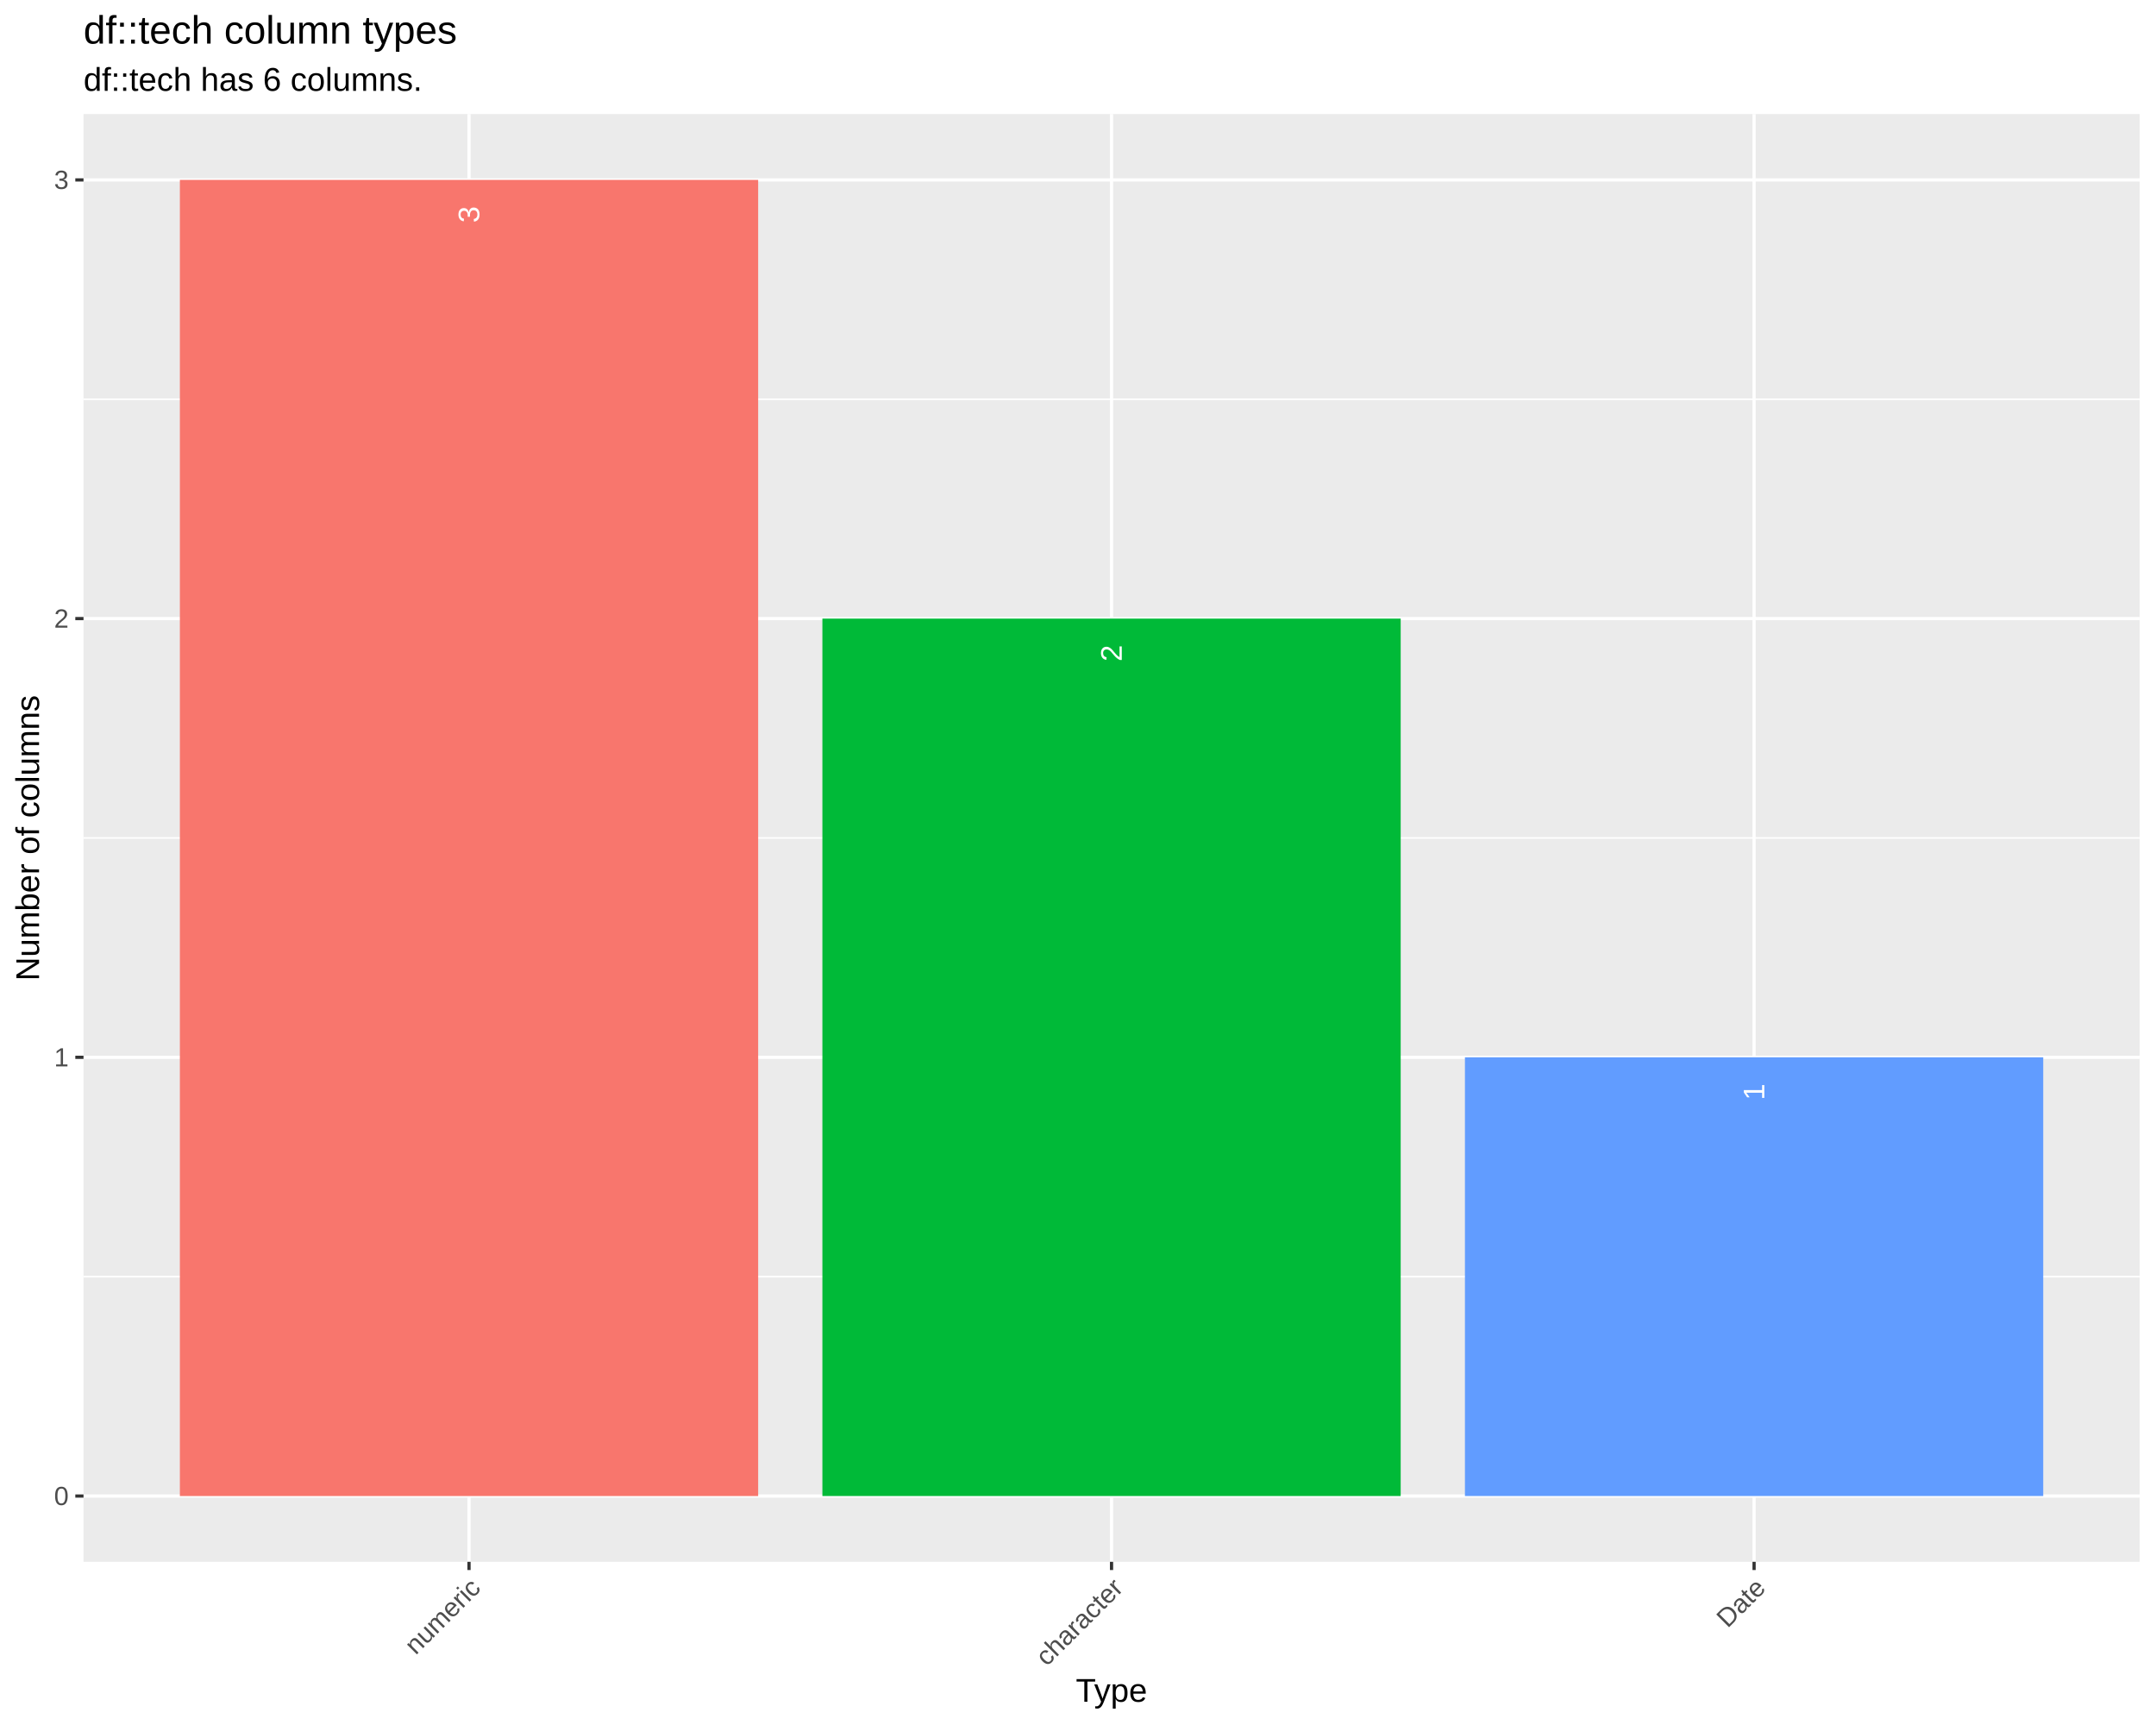
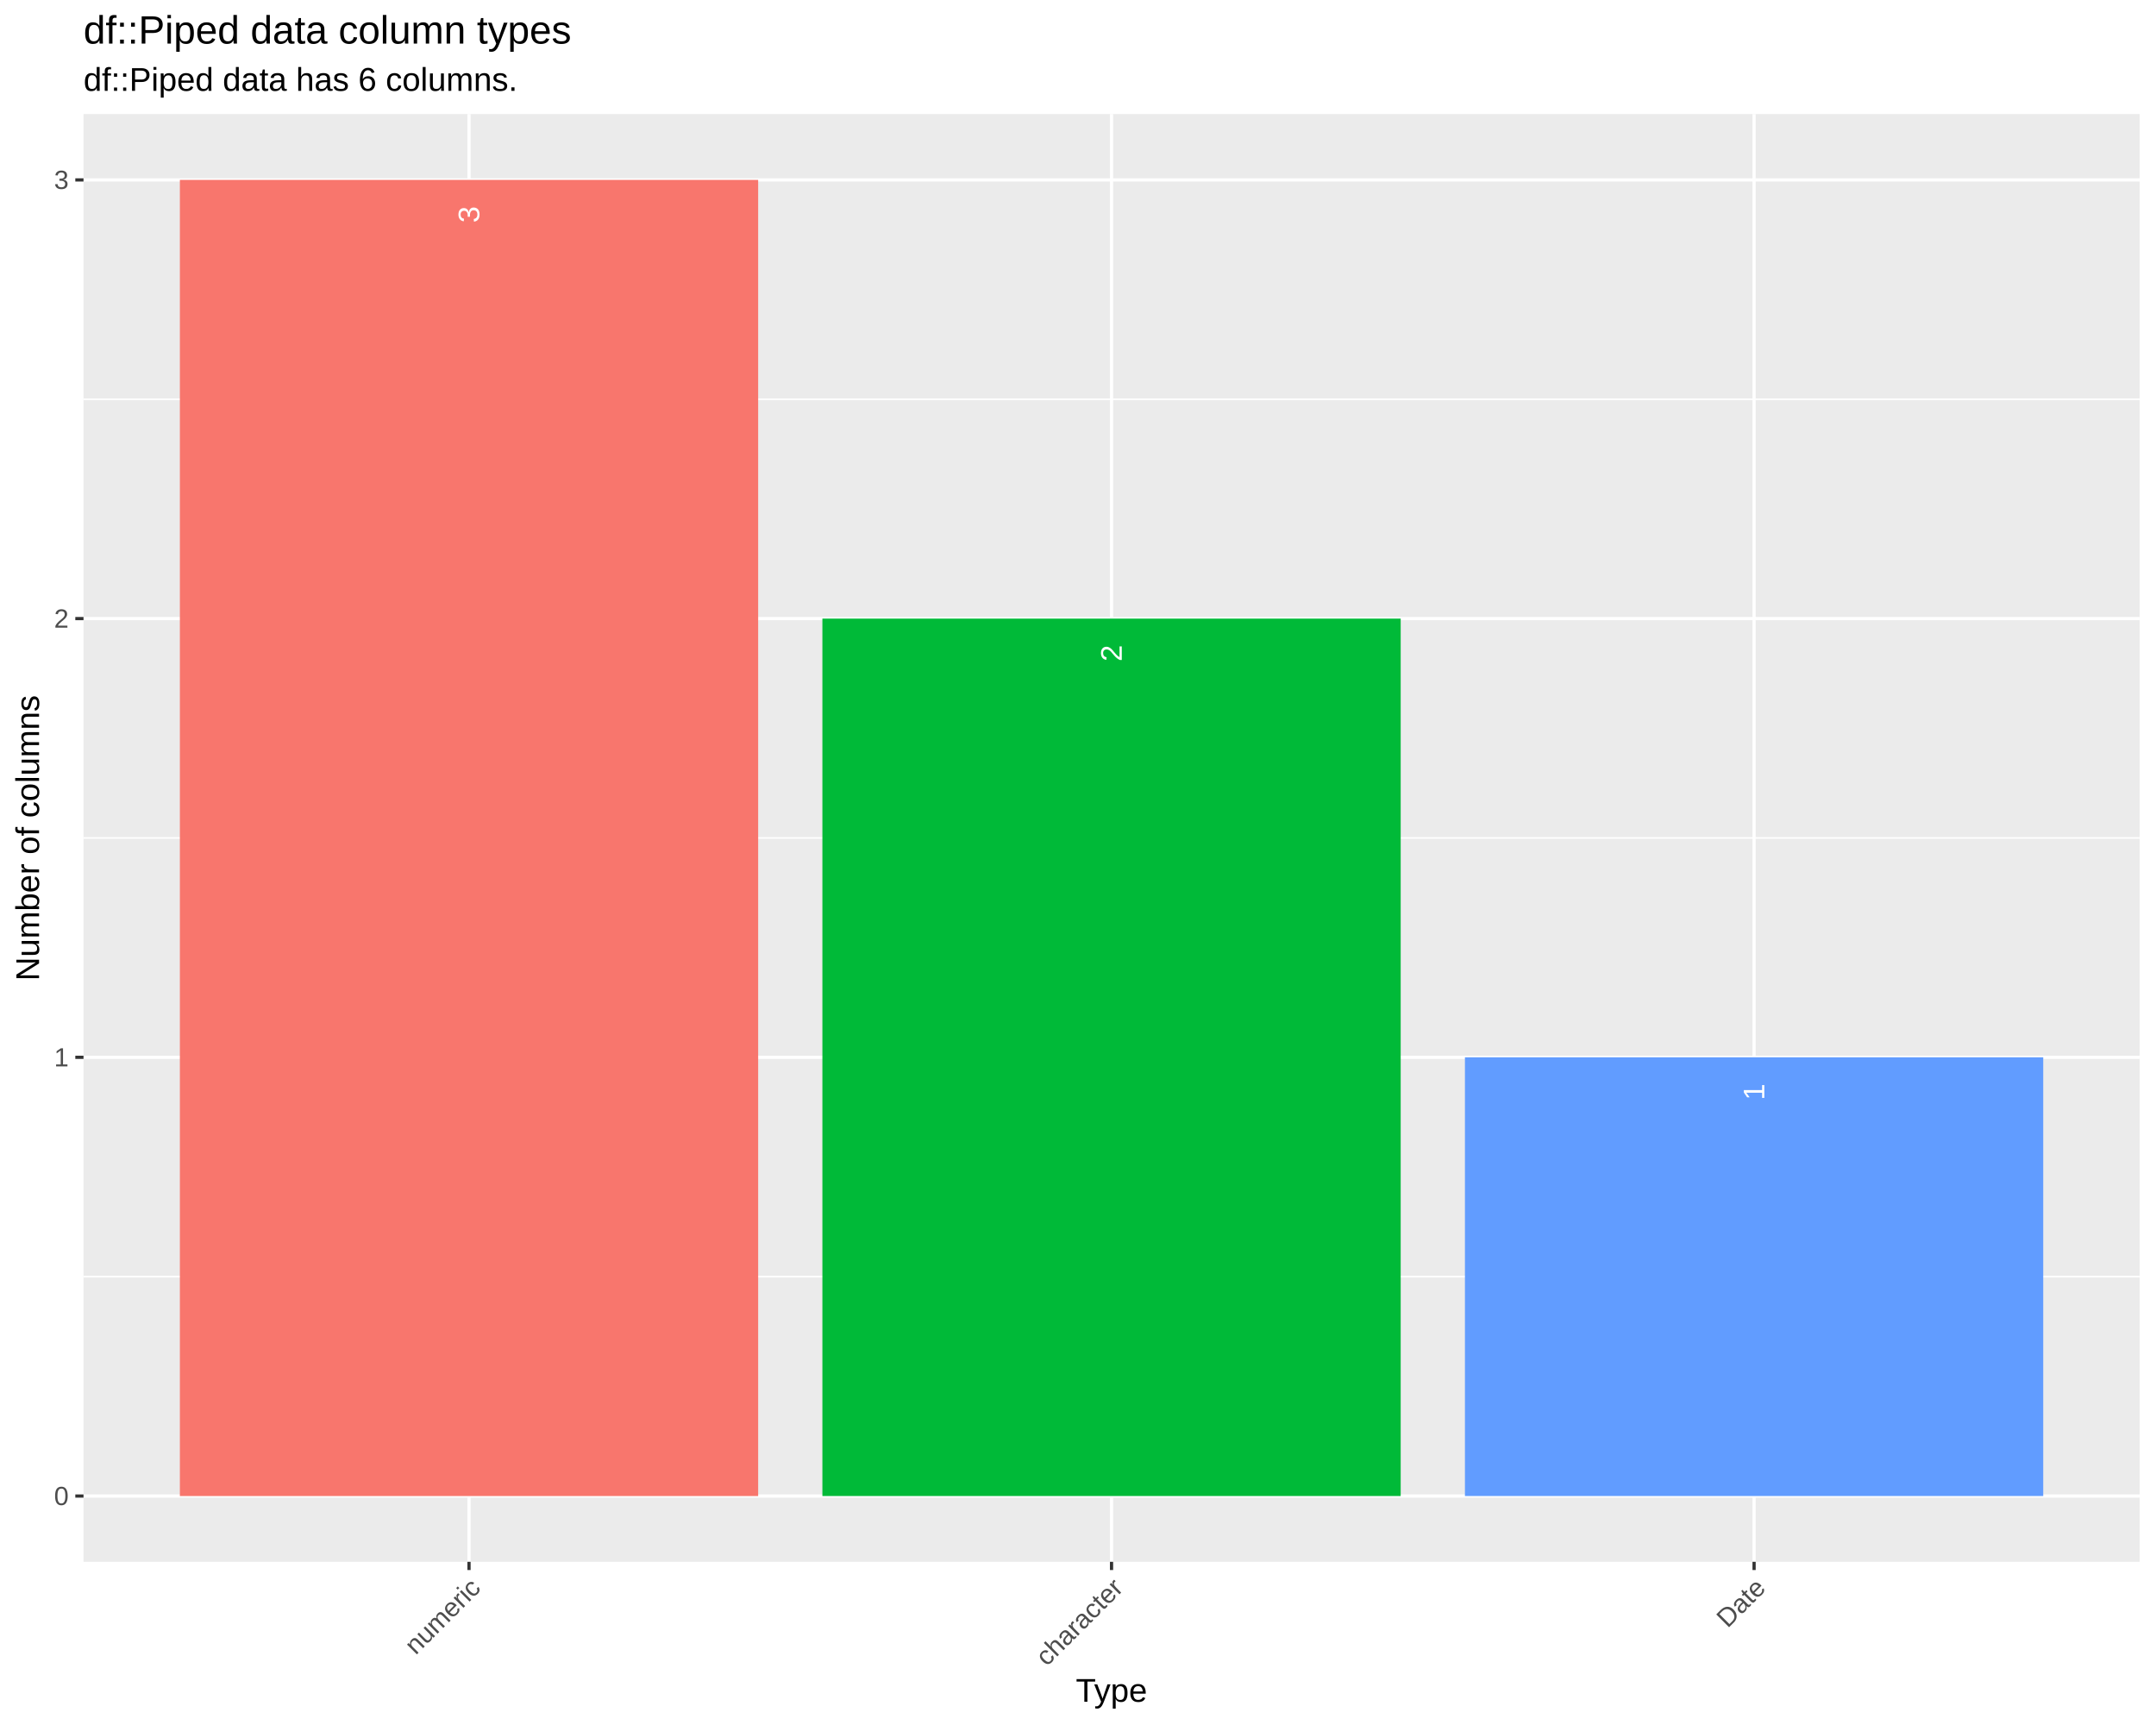
<svg xmlns="http://www.w3.org/2000/svg" viewBox="0 0 720.00 576.00">
  <defs>
    <style type="text/css">
    line, polyline, polygon, path, rect, circle {
      fill: none;
      stroke: #000000;
      stroke-linecap: round;
      stroke-linejoin: round;
      stroke-miterlimit: 10.00;
    }
  </style>
  </defs>
  <rect width="100%" height="100%" style="stroke: none; fill: #FFFFFF;" />
  <rect x="0.00" y="0.00" width="720.00" height="576.00" style="stroke-width: 1.07; stroke: #FFFFFF; fill: #FFFFFF;" />
  <defs>
    <clipPath id="cpMjcuODl8NzE0LjUyfDUyMS41MnwzOC4wOQ==">
      <rect x="27.89" y="38.09" width="686.64" height="483.42" />
    </clipPath>
  </defs>
  <rect x="27.89" y="38.09" width="686.64" height="483.42" style="stroke-width: 1.07; stroke: none; fill: #EBEBEB;" clip-path="url(#cpMjcuODl8NzE0LjUyfDUyMS41MnwzOC4wOQ==)" />
  <polyline points="27.89,426.30 714.52,426.30 " style="stroke-width: 0.53; stroke: #FFFFFF; stroke-linecap: butt;" clip-path="url(#cpMjcuODl8NzE0LjUyfDUyMS41MnwzOC4wOQ==)" />
  <polyline points="27.89,279.81 714.52,279.81 " style="stroke-width: 0.53; stroke: #FFFFFF; stroke-linecap: butt;" clip-path="url(#cpMjcuODl8NzE0LjUyfDUyMS41MnwzOC4wOQ==)" />
  <polyline points="27.89,133.31 714.52,133.31 " style="stroke-width: 0.53; stroke: #FFFFFF; stroke-linecap: butt;" clip-path="url(#cpMjcuODl8NzE0LjUyfDUyMS41MnwzOC4wOQ==)" />
  <polyline points="27.89,499.54 714.52,499.54 " style="stroke-width: 1.07; stroke: #FFFFFF; stroke-linecap: butt;" clip-path="url(#cpMjcuODl8NzE0LjUyfDUyMS41MnwzOC4wOQ==)" />
  <polyline points="27.89,353.05 714.52,353.05 " style="stroke-width: 1.07; stroke: #FFFFFF; stroke-linecap: butt;" clip-path="url(#cpMjcuODl8NzE0LjUyfDUyMS41MnwzOC4wOQ==)" />
  <polyline points="27.89,206.56 714.52,206.56 " style="stroke-width: 1.07; stroke: #FFFFFF; stroke-linecap: butt;" clip-path="url(#cpMjcuODl8NzE0LjUyfDUyMS41MnwzOC4wOQ==)" />
  <polyline points="27.89,60.07 714.52,60.07 " style="stroke-width: 1.07; stroke: #FFFFFF; stroke-linecap: butt;" clip-path="url(#cpMjcuODl8NzE0LjUyfDUyMS41MnwzOC4wOQ==)" />
  <polyline points="156.63,521.52 156.63,38.09 " style="stroke-width: 1.07; stroke: #FFFFFF; stroke-linecap: butt;" clip-path="url(#cpMjcuODl8NzE0LjUyfDUyMS41MnwzOC4wOQ==)" />
  <polyline points="371.20,521.52 371.20,38.09 " style="stroke-width: 1.07; stroke: #FFFFFF; stroke-linecap: butt;" clip-path="url(#cpMjcuODl8NzE0LjUyfDUyMS41MnwzOC4wOQ==)" />
  <polyline points="585.78,521.52 585.78,38.09 " style="stroke-width: 1.07; stroke: #FFFFFF; stroke-linecap: butt;" clip-path="url(#cpMjcuODl8NzE0LjUyfDUyMS41MnwzOC4wOQ==)" />
  <rect x="60.07" y="60.07" width="193.12" height="439.48" style="stroke-width: 1.07; stroke: none; stroke-linecap: square; stroke-linejoin: miter; fill: #F8766D;" clip-path="url(#cpMjcuODl8NzE0LjUyfDUyMS41MnwzOC4wOQ==)" />
  <rect x="274.64" y="206.56" width="193.12" height="292.98" style="stroke-width: 1.07; stroke: none; stroke-linecap: square; stroke-linejoin: miter; fill: #00BA38;" clip-path="url(#cpMjcuODl8NzE0LjUyfDUyMS41MnwzOC4wOQ==)" />
  <rect x="489.22" y="353.05" width="193.12" height="146.49" style="stroke-width: 1.07; stroke: none; stroke-linecap: square; stroke-linejoin: miter; fill: #619CFF;" clip-path="url(#cpMjcuODl8NzE0LjUyfDUyMS41MnwzOC4wOQ==)" />
  <g clip-path="url(#cpMjcuODl8NzE0LjUyfDUyMS41MnwzOC4wOQ==)">
    <text transform="translate(160.05,74.39) rotate(-90)" style="font-size: 9.96px; fill: #FFFFFF; font-family: Liberation Sans;" textLength="5.53px" lengthAdjust="spacingAndGlyphs">3</text>
  </g>
  <g clip-path="url(#cpMjcuODl8NzE0LjUyfDUyMS41MnwzOC4wOQ==)">
    <text transform="translate(374.62,220.88) rotate(-90)" style="font-size: 9.96px; fill: #FFFFFF; font-family: Liberation Sans;" textLength="5.53px" lengthAdjust="spacingAndGlyphs">2</text>
  </g>
  <g clip-path="url(#cpMjcuODl8NzE0LjUyfDUyMS41MnwzOC4wOQ==)">
    <text transform="translate(589.20,367.37) rotate(-90)" style="font-size: 9.96px; fill: #FFFFFF; font-family: Liberation Sans;" textLength="5.53px" lengthAdjust="spacingAndGlyphs">1</text>
  </g>
  <defs>
    <clipPath id="cpMC4wMHw3MjAuMDB8NTc2LjAwfDAuMDA=">
      <rect x="0.00" y="0.00" width="720.00" height="576.00" />
    </clipPath>
  </defs>
  <g clip-path="url(#cpMC4wMHw3MjAuMDB8NTc2LjAwfDAuMDA=)">
    <text x="18.06" y="502.57" style="font-size: 8.80px; fill: #4D4D4D; font-family: Liberation Sans;" textLength="4.89px" lengthAdjust="spacingAndGlyphs">0</text>
  </g>
  <g clip-path="url(#cpMC4wMHw3MjAuMDB8NTc2LjAwfDAuMDA=)">
    <text x="18.06" y="356.08" style="font-size: 8.80px; fill: #4D4D4D; font-family: Liberation Sans;" textLength="4.89px" lengthAdjust="spacingAndGlyphs">1</text>
  </g>
  <g clip-path="url(#cpMC4wMHw3MjAuMDB8NTc2LjAwfDAuMDA=)">
    <text x="18.06" y="209.58" style="font-size: 8.80px; fill: #4D4D4D; font-family: Liberation Sans;" textLength="4.89px" lengthAdjust="spacingAndGlyphs">2</text>
  </g>
  <g clip-path="url(#cpMC4wMHw3MjAuMDB8NTc2LjAwfDAuMDA=)">
    <text x="18.06" y="63.09" style="font-size: 8.80px; fill: #4D4D4D; font-family: Liberation Sans;" textLength="4.89px" lengthAdjust="spacingAndGlyphs">3</text>
  </g>
  <polyline points="25.15,499.54 27.89,499.54 " style="stroke-width: 1.07; stroke: #333333; stroke-linecap: butt;" clip-path="url(#cpMC4wMHw3MjAuMDB8NTc2LjAwfDAuMDA=)" />
  <polyline points="25.15,353.05 27.89,353.05 " style="stroke-width: 1.07; stroke: #333333; stroke-linecap: butt;" clip-path="url(#cpMC4wMHw3MjAuMDB8NTc2LjAwfDAuMDA=)" />
  <polyline points="25.15,206.56 27.89,206.56 " style="stroke-width: 1.07; stroke: #333333; stroke-linecap: butt;" clip-path="url(#cpMC4wMHw3MjAuMDB8NTc2LjAwfDAuMDA=)" />
  <polyline points="25.15,60.07 27.89,60.07 " style="stroke-width: 1.07; stroke: #333333; stroke-linecap: butt;" clip-path="url(#cpMC4wMHw3MjAuMDB8NTc2LjAwfDAuMDA=)" />
  <polyline points="156.63,524.26 156.63,521.52 " style="stroke-width: 1.07; stroke: #333333; stroke-linecap: butt;" clip-path="url(#cpMC4wMHw3MjAuMDB8NTc2LjAwfDAuMDA=)" />
  <polyline points="371.20,524.26 371.20,521.52 " style="stroke-width: 1.07; stroke: #333333; stroke-linecap: butt;" clip-path="url(#cpMC4wMHw3MjAuMDB8NTc2LjAwfDAuMDA=)" />
  <polyline points="585.78,524.26 585.78,521.52 " style="stroke-width: 1.07; stroke: #333333; stroke-linecap: butt;" clip-path="url(#cpMC4wMHw3MjAuMDB8NTc2LjAwfDAuMDA=)" />
  <g clip-path="url(#cpMC4wMHw3MjAuMDB8NTc2LjAwfDAuMDA=)">
    <text transform="translate(138.79,552.84) rotate(-45)" style="font-size: 8.80px; fill: #4D4D4D; font-family: Liberation Sans;" textLength="31.28px" lengthAdjust="spacingAndGlyphs">numeric</text>
  </g>
  <g clip-path="url(#cpMC4wMHw3MjAuMDB8NTc2LjAwfDAuMDA=)">
    <text transform="translate(349.56,556.64) rotate(-45)" style="font-size: 8.80px; fill: #4D4D4D; font-family: Liberation Sans;" textLength="36.66px" lengthAdjust="spacingAndGlyphs">character</text>
  </g>
  <g clip-path="url(#cpMC4wMHw3MjAuMDB8NTc2LjAwfDAuMDA=)">
    <text transform="translate(576.92,543.86) rotate(-45)" style="font-size: 8.80px; fill: #4D4D4D; font-family: Liberation Sans;" textLength="18.58px" lengthAdjust="spacingAndGlyphs">Date</text>
  </g>
  <g clip-path="url(#cpMC4wMHw3MjAuMDB8NTc2LjAwfDAuMDA=)">
    <text x="359.27" y="568.24" style="font-size: 11.00px; font-family: Liberation Sans;" textLength="23.86px" lengthAdjust="spacingAndGlyphs">Type</text>
  </g>
  <g clip-path="url(#cpMC4wMHw3MjAuMDB8NTc2LjAwfDAuMDA=)">
    <text transform="translate(13.04,327.51) rotate(-90)" style="font-size: 11.00px; font-family: Liberation Sans;" textLength="95.41px" lengthAdjust="spacingAndGlyphs">Number of columns</text>
  </g>
  <g clip-path="url(#cpMC4wMHw3MjAuMDB8NTc2LjAwfDAuMDA=)">
-     <text x="27.89" y="30.33" style="font-size: 11.00px; font-family: Liberation Sans;" textLength="113.22px" lengthAdjust="spacingAndGlyphs">df::tech has 6 columns.</text>
+     <text x="27.89" y="30.33" style="font-size: 11.00px; font-family: Liberation Sans;" textLength="145.06px" lengthAdjust="spacingAndGlyphs">df::Piped data has 6 columns.</text>
  </g>
  <g clip-path="url(#cpMC4wMHw3MjAuMDB8NTc2LjAwfDAuMDA=)">
-     <text x="27.89" y="14.56" style="font-size: 13.20px; font-family: Liberation Sans;" textLength="124.52px" lengthAdjust="spacingAndGlyphs">df::tech column types</text>
+     <text x="27.89" y="14.56" style="font-size: 13.20px; font-family: Liberation Sans;" textLength="162.62px" lengthAdjust="spacingAndGlyphs">df::Piped data column types</text>
  </g>
</svg>
